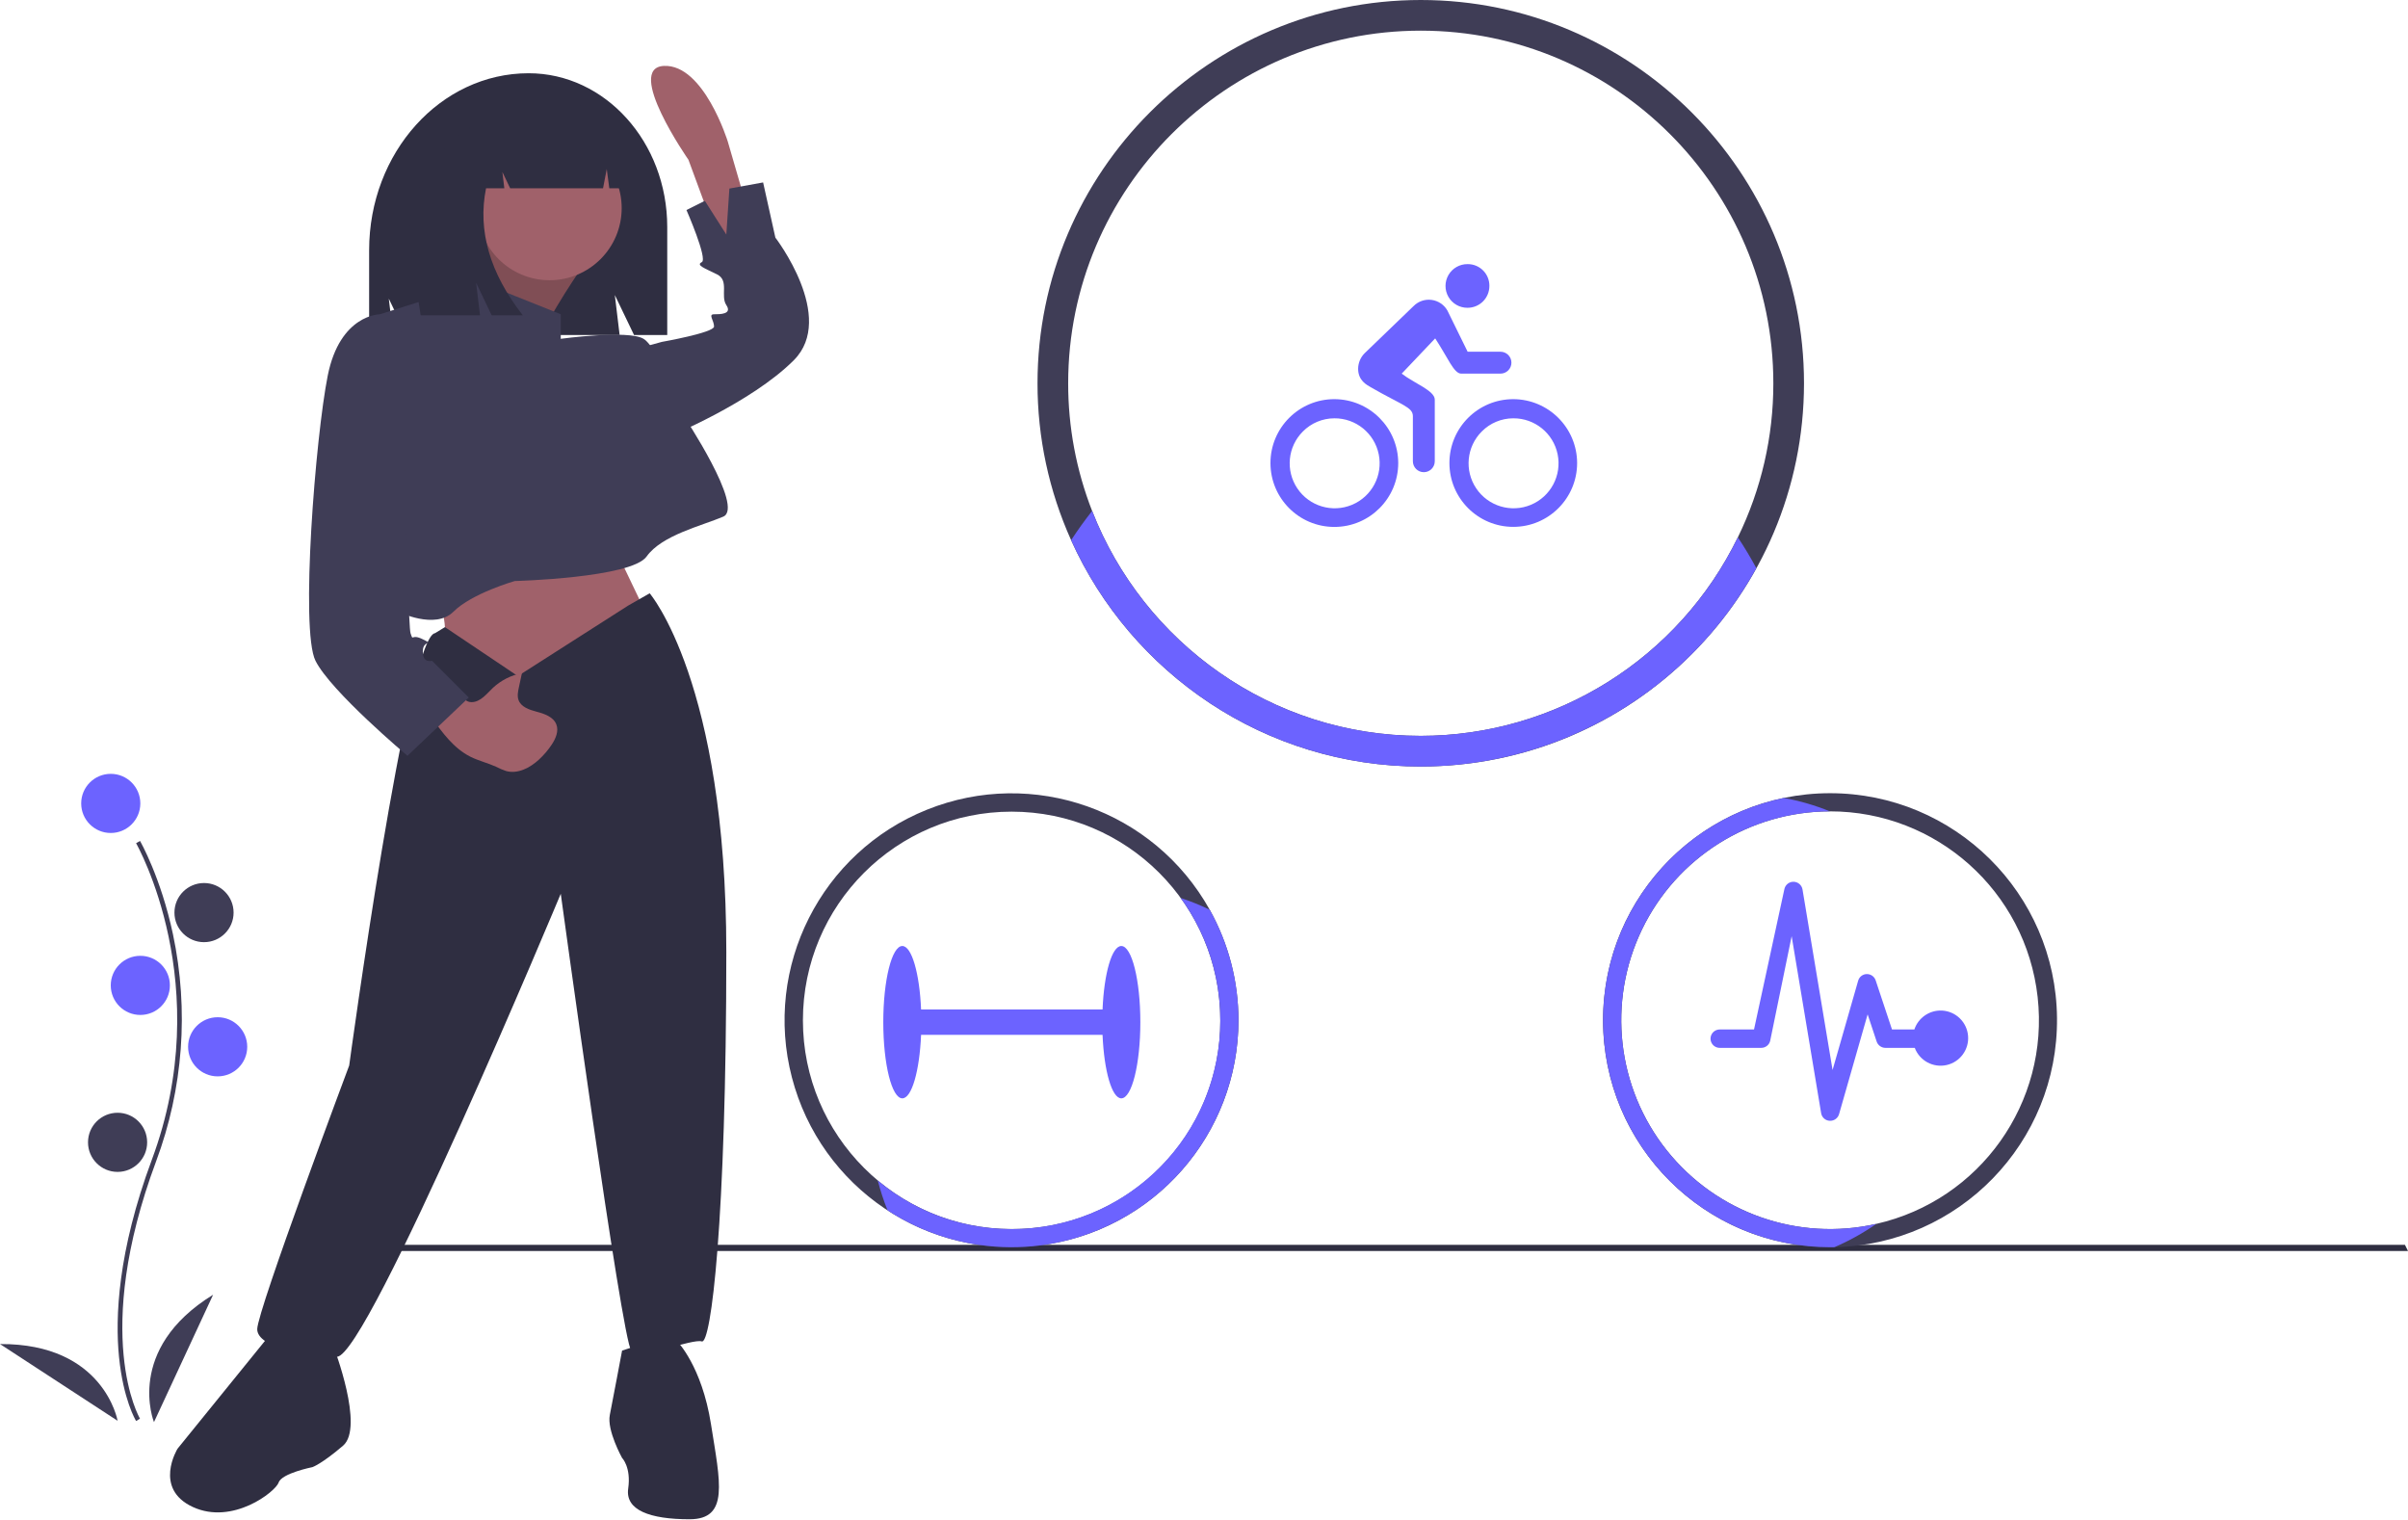
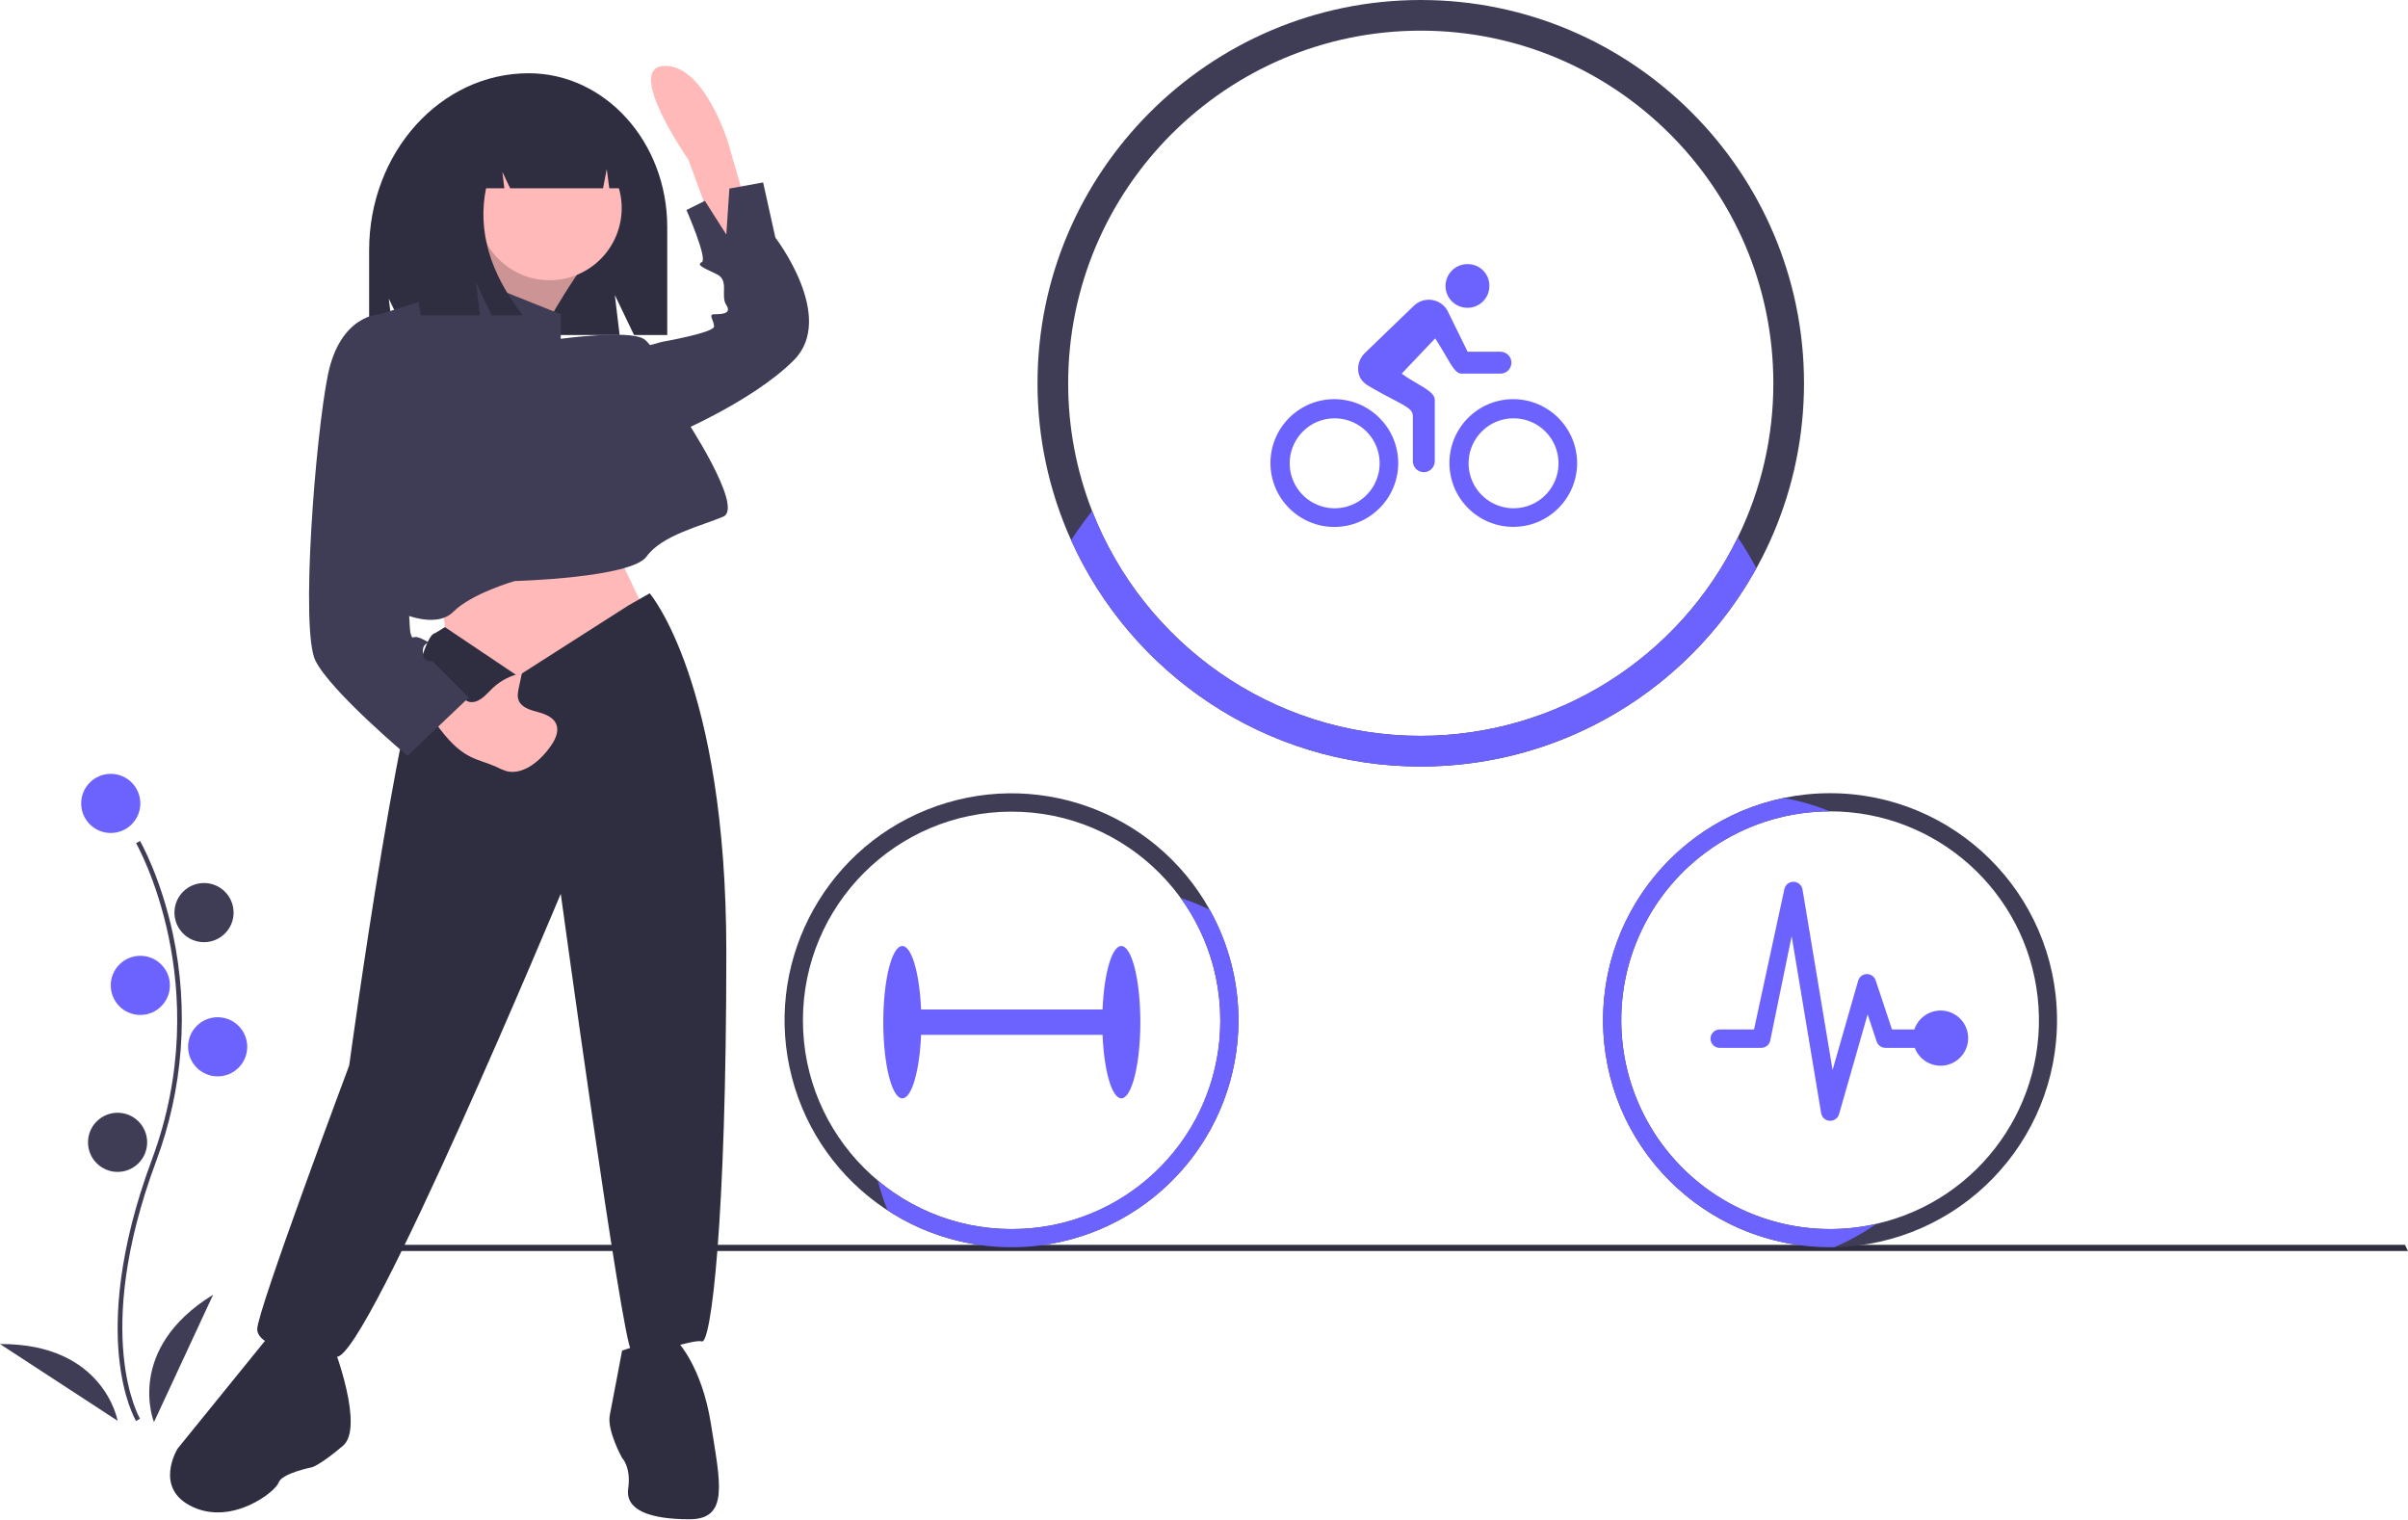
<svg xmlns="http://www.w3.org/2000/svg" id="aaded82f-cfac-45ae-8eb3-c162316e8dff" data-name="Layer 1" width="1058.696" height="667.922" viewBox="0 0 1058.696 667.922">
  <path d="M130.495,740.771c-.23-.375-5.641-9.41-7.517-28.172-1.721-17.213-.614-46.227,14.433-86.698,28.506-76.671-6.569-138.533-6.928-139.149l1.73-1.004c.091.156,9.142,15.929,14.488,41.044a179.061,179.061,0,0,1-7.416,99.807c-28.457,76.54-7.301,112.773-7.084,113.131Z" transform="translate(-70.65176 -116.0389)" fill="#3f3d56" />
  <circle cx="48.696" cy="353.211" r="13" fill="#6c63ff" />
  <circle cx="89.696" cy="401.211" r="13" fill="#3f3d56" />
  <circle cx="61.696" cy="433.211" r="13" fill="#6c63ff" />
  <circle cx="95.696" cy="460.211" r="13" fill="#6c63ff" />
  <circle cx="51.696" cy="502.211" r="13" fill="#3f3d56" />
  <path d="M138.348,741.25s-13-32,26-56Z" transform="translate(-70.65176 -116.0389)" fill="#3f3d56" />
  <path d="M122.36,740.67s-5.916-34.029-51.709-33.738Z" transform="translate(-70.65176 -116.0389)" fill="#3f3d56" />
  <polygon points="1058.696 549.974 135.333 549.974 135.333 547.278 1057.349 547.278 1058.696 549.974" fill="#2f2e41" />
  <path d="M303.07,148.239h0c33.656,0,60.94,30.279,60.94,67.63v47.455H349.414l-8.45-17.582,2.112,17.582H249.267l-7.681-15.984,1.92,15.984h-10.562V226.063C232.944,183.082,264.34,148.239,303.07,148.239Z" transform="translate(-70.65176 -116.0389)" fill="#2f2e41" />
-   <path d="M406.497,232.877,390.622,178.25s-10.512-34-28.019-33.236,10.725,41.256,10.725,41.256L385.569,219.467l2.618,12.444Z" transform="translate(-70.65176 -116.0389)" fill="#a0616a" />
-   <path d="M341.456,358.001,356.284,389.004,296.973,429.443l-31.003-26.96s2.696-18.872-5.392-25.612S341.456,358.001,341.456,358.001Z" transform="translate(-70.65176 -116.0389)" fill="#a0616a" />
-   <path d="M325.281,235.335s-20.22,29.655-17.524,33.699-47.179-8.088-47.179-8.088,25.612-33.699,25.612-43.135Z" transform="translate(-70.65176 -116.0389)" fill="#a0616a" />
+   <path d="M406.497,232.877,390.622,178.25s-10.512-34-28.019-33.236,10.725,41.256,10.725,41.256L385.569,219.467l2.618,12.444Z" transform="translate(-70.65176 -116.0389)" fill="#ffb9b9" />
+   <path d="M341.456,358.001,356.284,389.004,296.973,429.443l-31.003-26.96s2.696-18.872-5.392-25.612S341.456,358.001,341.456,358.001Z" transform="translate(-70.65176 -116.0389)" fill="#ffb9b9" />
+   <path d="M325.281,235.335s-20.22,29.655-17.524,33.699-47.179-8.088-47.179-8.088,25.612-33.699,25.612-43.135Z" transform="translate(-70.65176 -116.0389)" fill="#ffb9b9" />
  <path d="M325.281,235.335s-20.22,29.655-17.524,33.699-47.179-8.088-47.179-8.088,25.612-33.699,25.612-43.135Z" transform="translate(-70.65176 -116.0389)" opacity="0.2" />
-   <circle cx="241.627" cy="91.497" r="31.701" fill="#a0616a" />
+   <circle cx="241.627" cy="91.497" r="31.701" fill="#ffb9b9" />
  <path d="M270.013,235.335l47.179,18.872v10.784s29.655-4.044,36.395,0,17.524,33.699,17.524,33.699,26.96,40.439,17.524,44.483-26.96,8.088-33.699,17.524-57.963,10.784-57.963,10.784-18.872,5.392-26.96,13.48-24.264,0-24.264,0l-8.088-130.754,25.612-8.088Z" transform="translate(-70.65176 -116.0389)" fill="#3f3d56" />
  <path d="M346.848,270.382l14.828-4.044s22.916-4.044,22.916-6.74-2.696-5.392,0-5.392,8.088,0,5.392-4.044,1.348-10.784-4.044-13.48-9.436-4.044-6.74-5.392-6.74-22.916-6.74-22.916l8.088-4.044,9.436,14.828,1.348-20.22,14.828-2.696,5.392,24.264s26.96,35.047,8.088,53.919-55.267,33.699-55.267,33.699Z" transform="translate(-70.65176 -116.0389)" fill="#3f3d56" />
  <path d="M346.848,382.264l9.436-5.392s33.699,39.091,33.699,157.713-6.74,172.541-10.784,171.193-26.96,8.088-31.003,4.044S317.193,508.974,317.193,508.974s-84.922,203.544-98.402,203.544S183.743,708.474,183.743,700.387s40.439-115.926,40.439-115.926S249.794,395.744,261.926,394.396l4.348-2.648L298.321,413.268Z" transform="translate(-70.65176 -116.0389)" fill="#2f2e41" />
  <path d="M356.284,705.778h12.132s10.784,10.784,14.828,36.395,8.088,41.787-9.436,41.787-28.308-4.044-26.96-13.48-2.696-13.48-2.696-13.48-6.74-12.132-5.392-18.872,5.392-28.308,5.392-28.308Z" transform="translate(-70.65176 -116.0389)" fill="#2f2e41" />
  <path d="M217.442,708.474s13.48,35.047,4.044,43.135-13.48,9.436-13.48,9.436-13.48,2.696-14.828,6.74S172.959,786.657,155.436,778.569s-6.74-25.612-6.74-25.612l40.439-49.875s14.828,2.696,14.828,5.392S217.442,708.474,217.442,708.474Z" transform="translate(-70.65176 -116.0389)" fill="#2f2e41" />
-   <path d="M287.439,418.38a25.967,25.967,0,0,1,12.68-6.421l-1.354,6.355c-.386,1.809-.765,3.731-.143,5.473,1.089,3.048,4.662,4.271,7.791,5.096,3.536.932,7.568,2.278,8.86,5.699,1.103,2.92-.309,6.172-2.03,8.776a36.033,36.033,0,0,1-5.685,6.668c-3.909,3.589-9.283,6.398-14.398,4.983a30.494,30.494,0,0,1-4.435-1.889c-3.661-1.672-7.64-2.589-11.239-4.39-7.348-3.679-12.4-10.638-17.158-17.338a3.362,3.362,0,0,1-.892-2.495,3.138,3.138,0,0,1,.576-1.123c2.753-3.881,8.634-11.26,13.11-6.237,1.408,1.58,2.508,3.177,4.843,3.188C281.967,424.742,284.81,420.818,287.439,418.38Z" transform="translate(-70.65176 -116.0389)" fill="#a0616a" />
+   <path d="M287.439,418.38a25.967,25.967,0,0,1,12.68-6.421l-1.354,6.355c-.386,1.809-.765,3.731-.143,5.473,1.089,3.048,4.662,4.271,7.791,5.096,3.536.932,7.568,2.278,8.86,5.699,1.103,2.92-.309,6.172-2.03,8.776a36.033,36.033,0,0,1-5.685,6.668c-3.909,3.589-9.283,6.398-14.398,4.983a30.494,30.494,0,0,1-4.435-1.889c-3.661-1.672-7.64-2.589-11.239-4.39-7.348-3.679-12.4-10.638-17.158-17.338a3.362,3.362,0,0,1-.892-2.495,3.138,3.138,0,0,1,.576-1.123c2.753-3.881,8.634-11.26,13.11-6.237,1.408,1.58,2.508,3.177,4.843,3.188C281.967,424.742,284.81,420.818,287.439,418.38Z" transform="translate(-70.65176 -116.0389)" fill="#ffb9b9" />
  <path d="M247.098,256.902l-9.436-2.696s-17.524,0-22.916,26.96-12.132,111.882-5.392,125.362S249.794,448.315,249.794,448.315l26.96-25.612-16.176-16.176s-4.044,1.348-4.044-4.044,5.392-2.696,0-5.392-4.044,1.348-5.392-2.696S247.098,256.902,247.098,256.902Z" transform="translate(-70.65176 -116.0389)" fill="#3f3d56" />
  <path d="M284.675,168.735c5.451-7.018,13.49-11.464,22.465-11.464h1.066c20.55,0,37.209,18.595,37.209,41.534v0h-6.886l-1.112-8.464-1.63,8.464H294.947l-3.422-7.161.855,7.161h-8.034q-5.624,27.928,16.16,55.856h-13.686l-6.843-14.322,1.711,14.322H255.6l-5.132-32.941C250.468,197.05,264.802,176.131,284.675,168.735Z" transform="translate(-70.65176 -116.0389)" fill="#2f2e41" />
  <path d="M695.3,116.039c-92.916,0-168.497,75.581-168.497,168.497a167.593,167.593,0,0,0,14.774,68.989c26.407,58.61,85.367,99.508,153.723,99.508a168.59,168.59,0,0,0,168.497-168.497C863.797,191.62,788.202,116.039,695.3,116.039ZM834.708,352.272a155.175,155.175,0,0,1-139.408,87.281c-65.687,0-121.965-41.073-144.49-98.888a153.877,153.877,0,0,1-10.528-56.13c0-85.475,69.542-155.017,155.017-155.017s155.017,69.542,155.017,155.017A153.935,153.935,0,0,1,834.708,352.272Z" transform="translate(-70.65176 -116.0389)" fill="#3f3d56" />
  <path d="M842.849,365.832A168.606,168.606,0,0,1,695.3,453.033c-68.356,0-127.316-40.898-153.723-99.508q4.347-6.652,9.234-12.86c22.525,57.815,78.803,98.888,144.49,98.888A155.175,155.175,0,0,0,834.708,352.272Q839.075,358.843,842.849,365.832Z" transform="translate(-70.65176 -116.0389)" fill="#6c63ff" />
  <path d="M657.322,299.947a19.777,19.777,0,1,1-13.871,5.807,19.515,19.515,0,0,1,13.871-5.807m0-8.425a28.088,28.088,0,1,0,28.073,28.103A28.161,28.161,0,0,0,657.322,291.523Zm58.523-40.168a9.58,9.58,0,0,0,9.628-9.628,9.478,9.478,0,0,0-9.568-9.568,9.599,9.599,0,1,0-.06,19.197Zm20.129,48.593a19.777,19.777,0,1,1-13.871,5.807,19.515,19.515,0,0,1,13.871-5.807m0-8.425a28.073,28.073,0,1,0,28.073,28.073A28.161,28.161,0,0,0,735.974,291.523Z" transform="translate(-70.65176 -116.0389)" fill="#6c63ff" />
  <path d="M730.347,270.671H715.905l-8.876-18.083a9.414,9.414,0,0,0-14.894-1.986L670.561,271.393a9.797,9.797,0,0,0-2.798,6.74c0,5.235,3.791,7.101,5.566,8.154,13.69,7.883,18.505,8.756,18.505,12.697V318.813a4.814,4.814,0,0,0,9.628,0V291.733c0-3.972-9.147-7.221-14.533-11.434l14.713-15.496c5.627,8.575,8.214,15.496,11.434,15.496h17.271a4.814,4.814,0,1,0,0-9.628Z" transform="translate(-70.65176 -116.0389)" fill="#6c63ff" />
  <path d="M563.642,531.938c-4.147,0-7.581,12.074-8.246,27.906H475.613c-.665-15.832-4.099-27.906-8.246-27.906-4.624,0-8.372,14.993-8.372,33.487s3.748,33.487,8.372,33.487c4.147,0,7.581-12.074,8.246-27.906h79.783c.665,15.832,4.099,27.906,8.246,27.906,4.624,0,8.372-14.993,8.372-33.487S568.266,531.938,563.642,531.938Z" transform="translate(-70.65176 -116.0389)" fill="#6c63ff" />
  <path d="M602.505,515.983a99.773,99.773,0,1,0,12.644,48.581A99.85,99.85,0,0,0,602.505,515.983Zm-87.16,140.392a91.753,91.753,0,1,1,91.824-91.811A91.358,91.358,0,0,1,515.345,656.375Z" transform="translate(-70.65176 -116.0389)" fill="#3f3d56" />
  <path d="M615.149,564.564a99.757,99.757,0,0,1-154.276,83.588,102.67,102.67,0,0,1-4.287-13.102A91.76,91.76,0,0,0,589.74,510.821a102.301,102.301,0,0,1,12.765,5.163A99.19,99.19,0,0,1,615.149,564.564Z" transform="translate(-70.65176 -116.0389)" fill="#6c63ff" />
  <path d="M875.255,464.76a99.804,99.804,0,1,0,0,199.608c.647,0,1.281,0,1.928-.027a99.8,99.8,0,0,0-1.928-199.581ZM895.596,654.097a91.818,91.818,0,1,1-20.395-181.357h.054A91.818,91.818,0,0,1,895.596,654.097Z" transform="translate(-70.65176 -116.0389)" fill="#3f3d56" />
  <path d="M895.596,654.097a102.659,102.659,0,0,1-18.413,10.245c-.647.027-1.281.027-1.928.027a99.806,99.806,0,0,1-20.328-197.519,102.298,102.298,0,0,1,20.274,5.891A91.817,91.817,0,1,0,895.596,654.097Z" transform="translate(-70.65176 -116.0389)" fill="#6c63ff" />
  <path d="M924.491,560.321a12.198,12.198,0,0,0-12.179,8.313h-9.829l-7.176-21.578a4.043,4.043,0,0,0-3.841-2.779h-.076a3.995,3.995,0,0,0-3.79,2.931l-11.244,39.24-13.215-79.363a4.057,4.057,0,0,0-7.934-.328L841.818,568.634H826.809a4.043,4.043,0,1,0,0,8.085h18.192a4.03,4.03,0,0,0,3.916-3.057l9.45-46.036,12.962,77.797a4.014,4.014,0,0,0,3.765,3.361h.227a4.055,4.055,0,0,0,3.891-2.931l12.558-43.863L895.737,573.94a4.076,4.076,0,0,0,3.841,2.779h12.911A12.131,12.131,0,1,0,924.491,560.321Z" transform="translate(-70.65176 -116.0389)" fill="#6c63ff" />
</svg>
